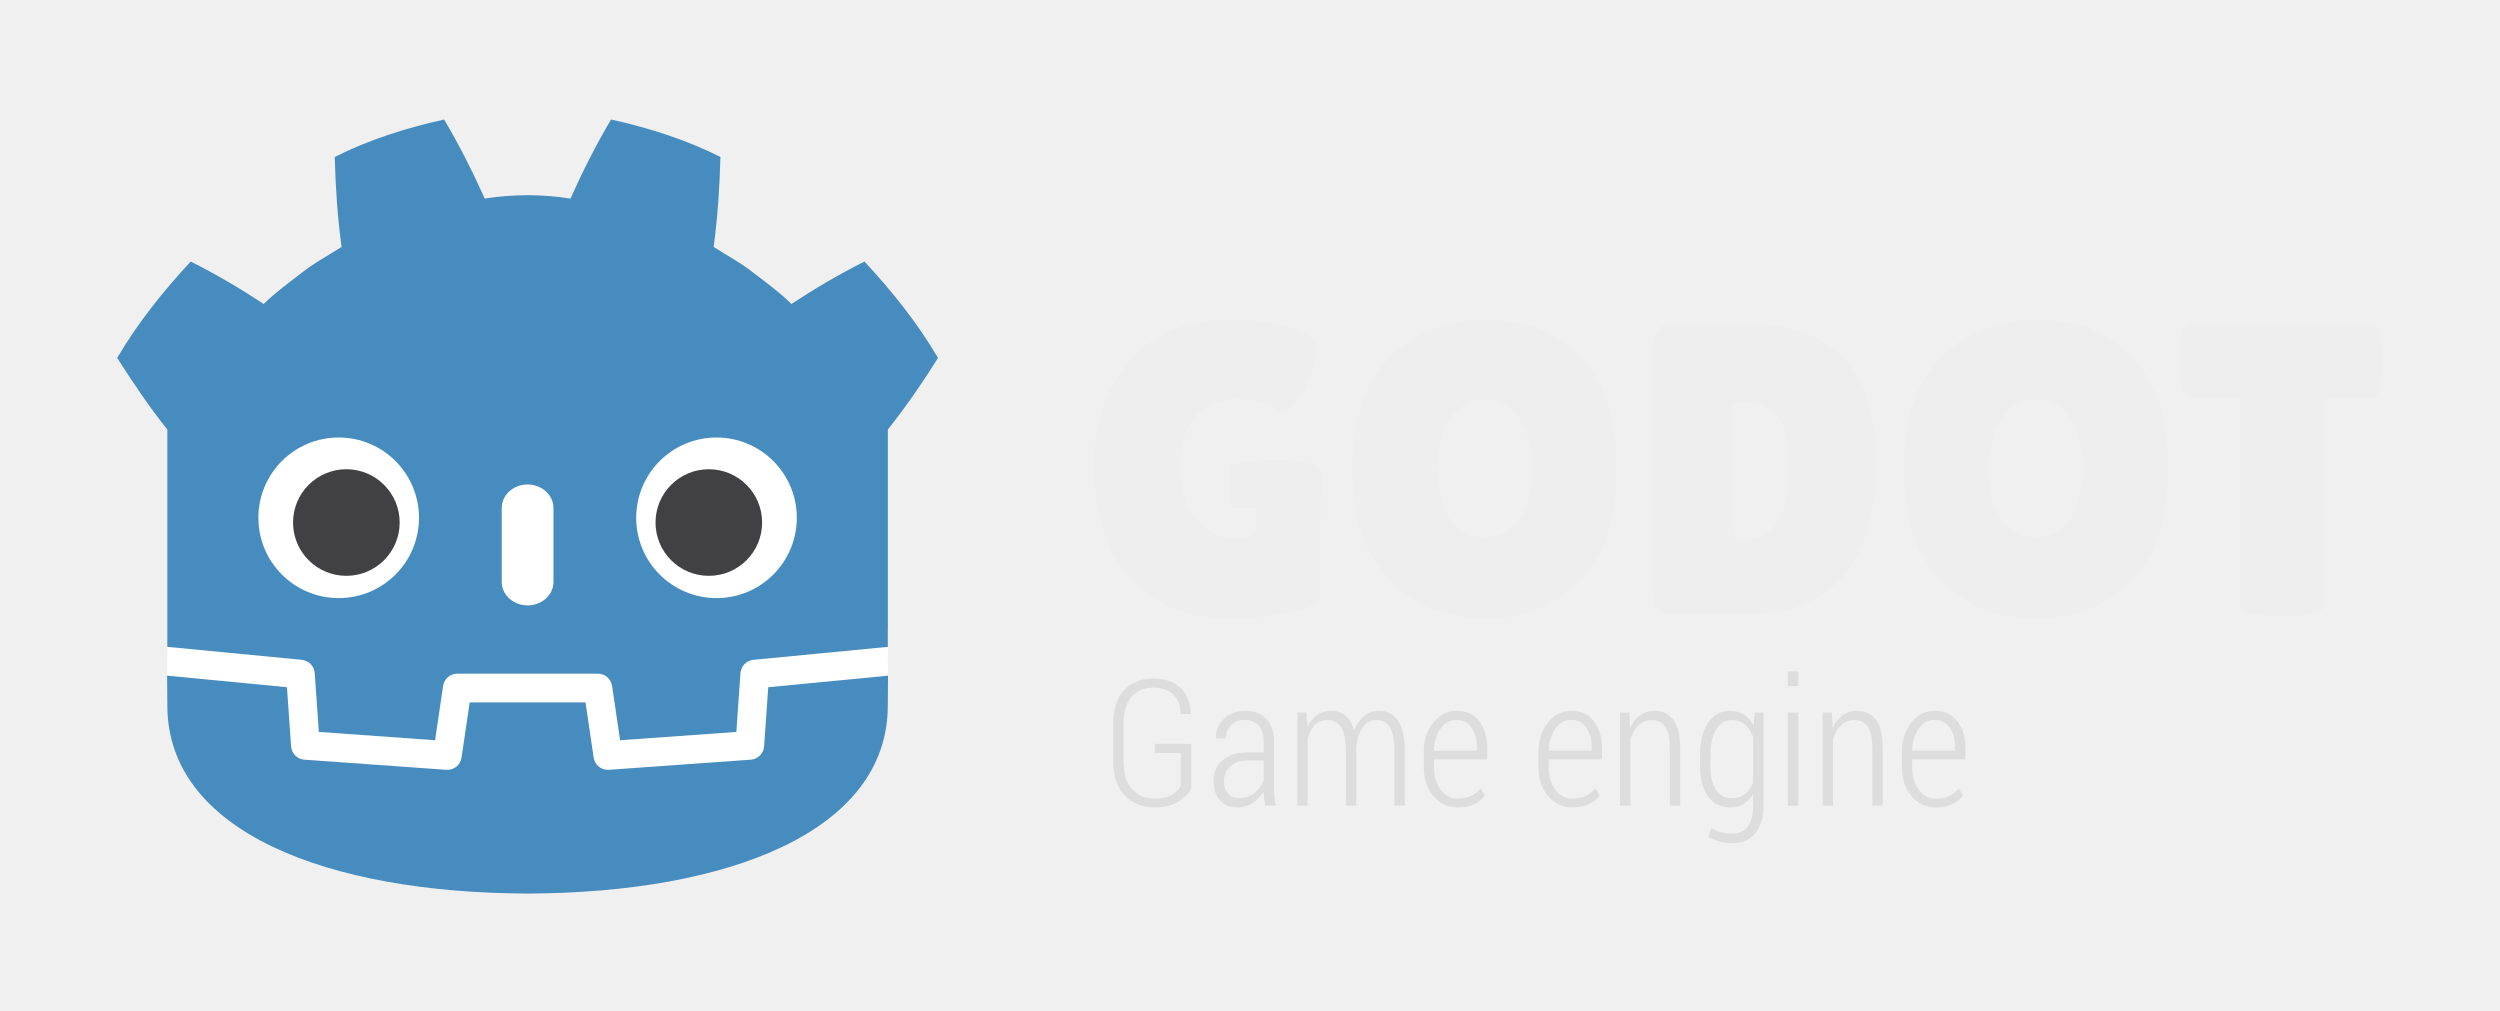
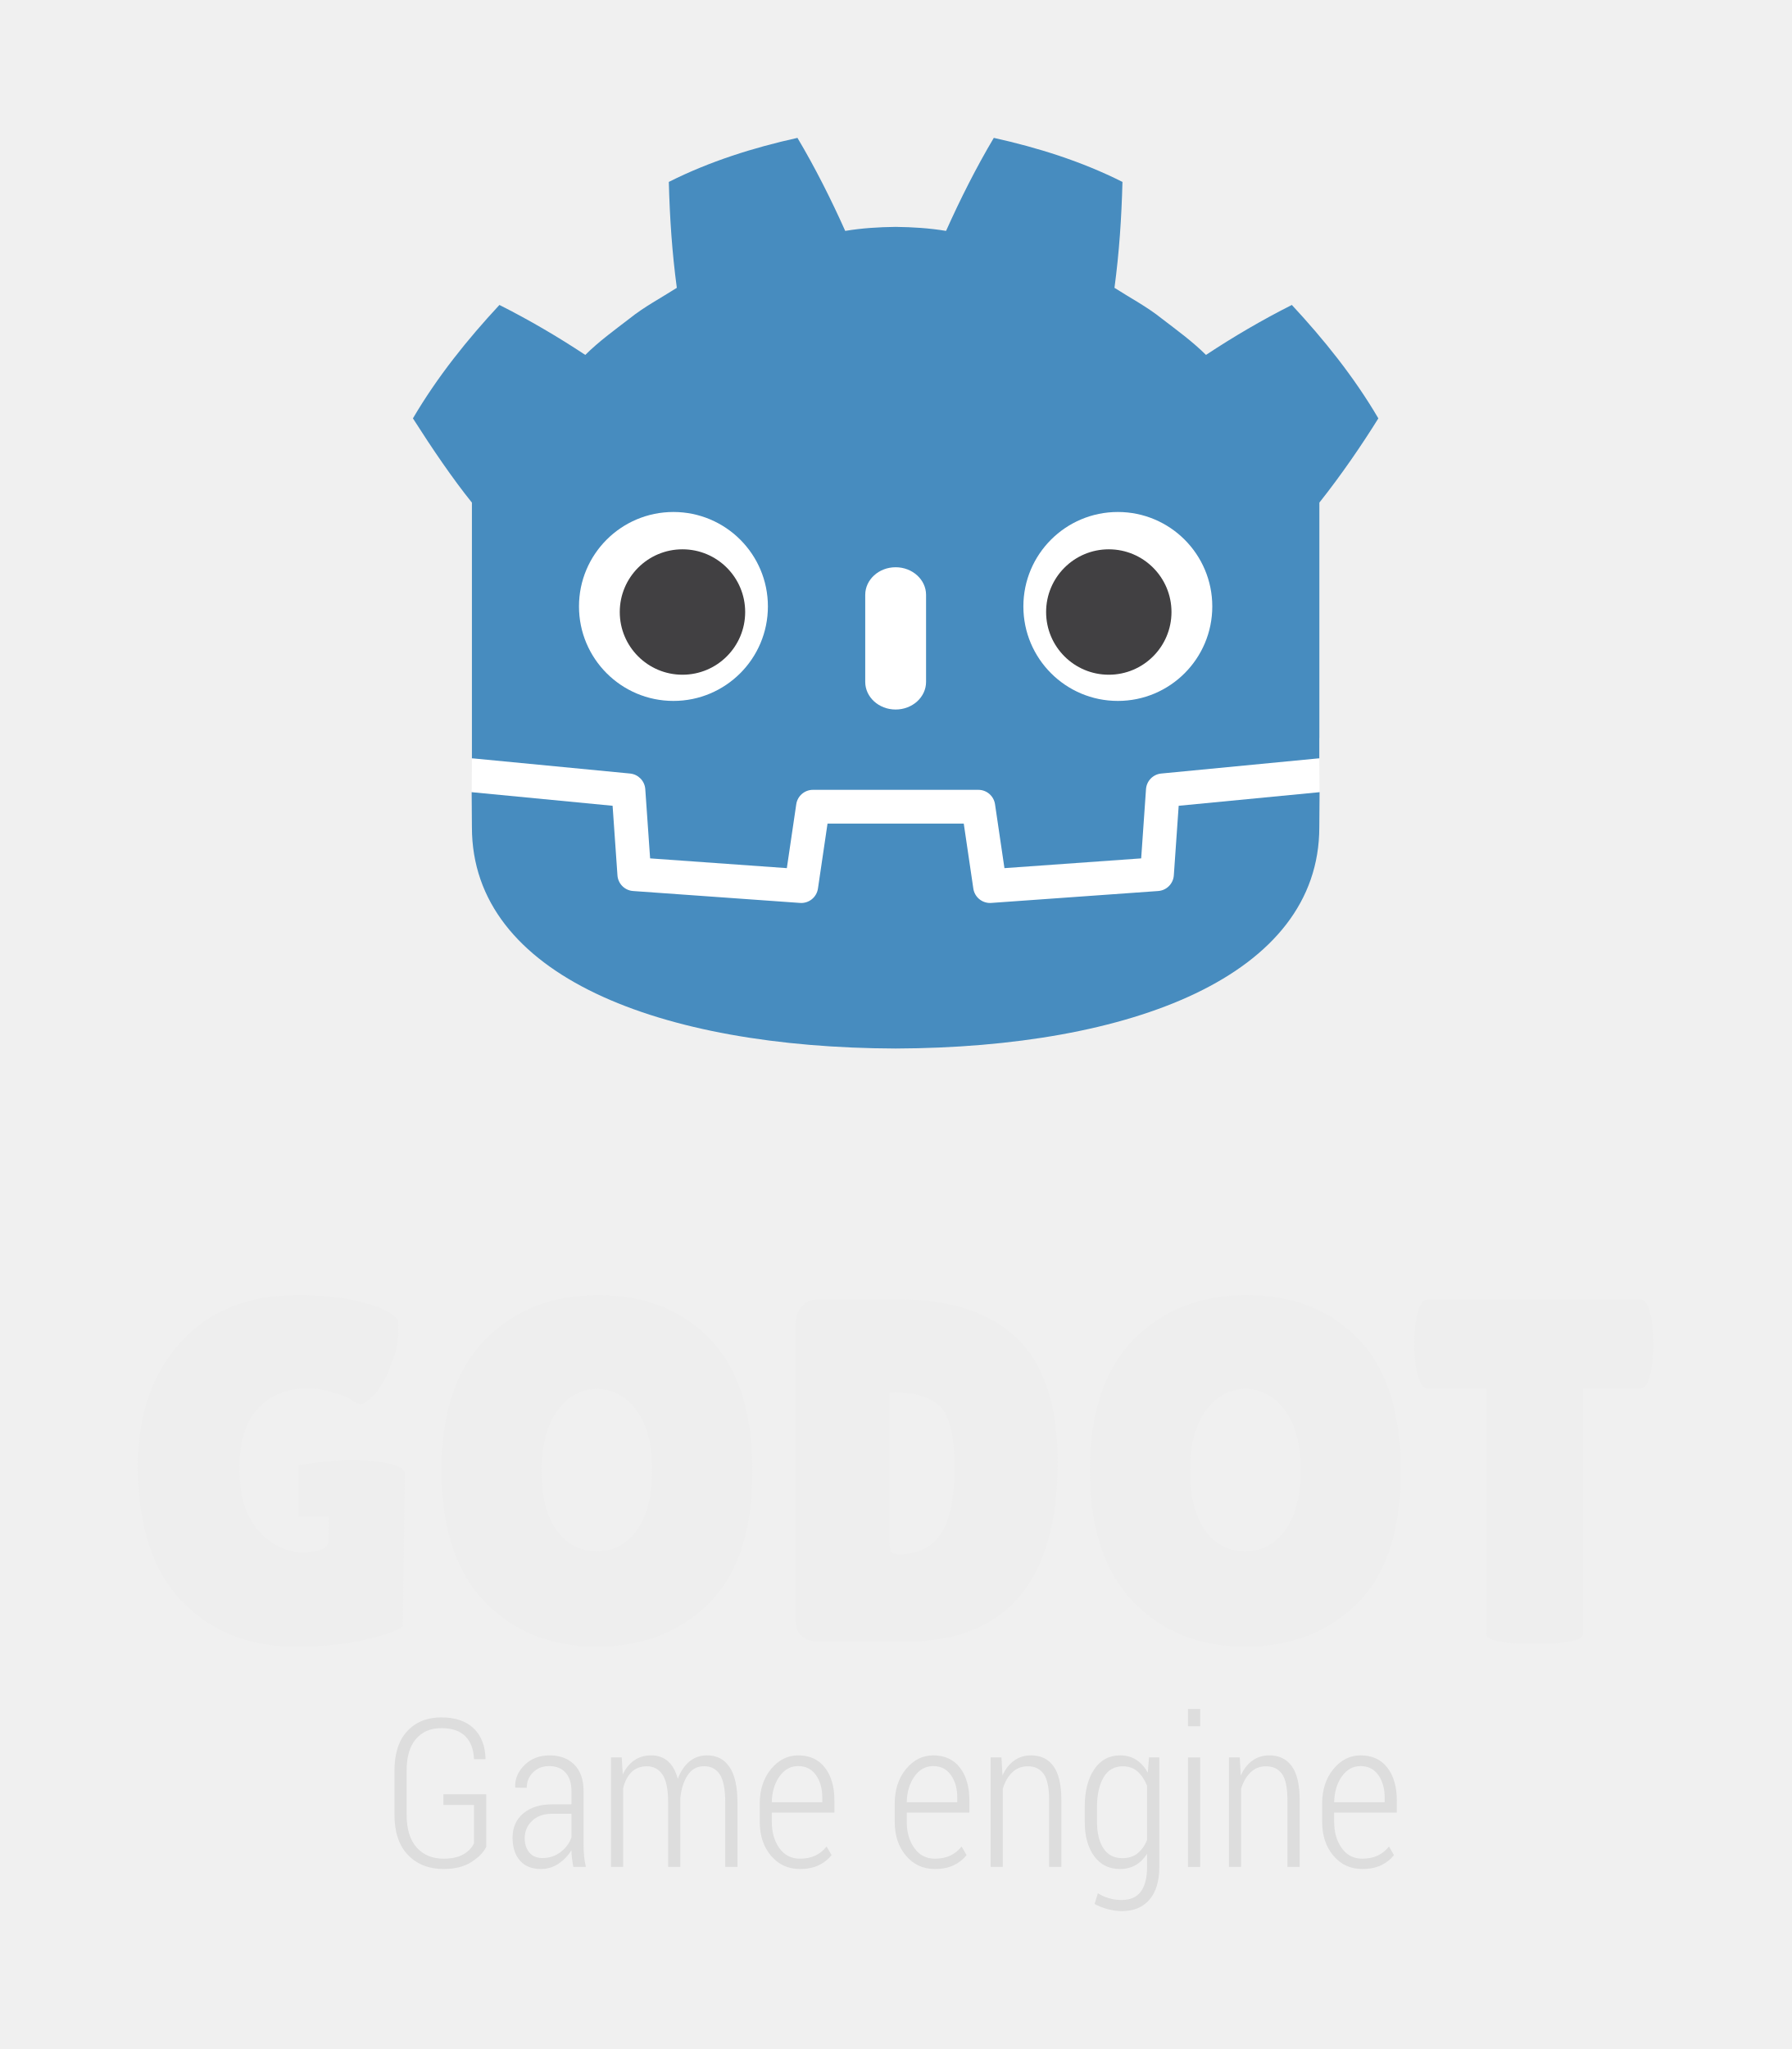
- <svg xmlns="http://www.w3.org/2000/svg" height="414" viewBox="0 0 960 388.125" width="1024">
-   <clipPath id="a">
-     <path d="m0 595.276h841.89v-595.276h-841.89z" />
-   </clipPath>
-   <g clip-path="url(#a)" transform="matrix(1.25 0 0 -1.25 -94.25 597.4987)">
-     <g fill="#eee">
-       <path d="m0 0c-3.611 0-6.636-1.659-9.09-4.967-2.441-3.311-3.668-7.958-3.668-13.938 0-5.993 1.166-10.581 3.503-13.778 2.333-3.207 5.398-4.804 9.2-4.804 3.8 0 6.887 1.617 9.258 4.862 2.371 3.233 3.559 7.861 3.559 13.886 0 6.02-1.227 10.654-3.673 13.89-2.443 3.232-5.473 4.849-9.089 4.849m-.055-59.493c-10.573 0-19.195 3.46-25.859 10.379-6.655 6.925-9.984 17.03-9.984 30.314 0 13.292 3.367 23.356 10.101 30.209 6.736 6.844 15.431 10.269 26.082 10.269 10.649 0 19.251-3.363 25.794-10.109 6.555-6.733 9.827-16.94 9.827-30.591 0-13.661-3.348-23.822-10.05-30.49-6.702-6.654-15.333-9.981-25.911-9.981" transform="matrix(1.131053 0 0 1.131053 531.4495 355.3157)" />
-       <path d="m0 0v-33.768c0-1.577.116-2.571.342-2.988.224-.415.903-.623 2.029-.623 4.144 0 7.283 1.548 9.429 4.634 2.151 3.083 3.215 8.216 3.215 15.405 0 7.192-1.113 11.878-3.325 14.055-2.223 2.183-5.744 3.285-10.561 3.285zm-21.675-52.392v67.735c0 1.883.468 3.369 1.413 4.471.939 1.085 2.161 1.636 3.671 1.636h18.854c11.965 0 21.053-3.018 27.257-9.04 6.215-6.02 9.322-15.499 9.322-28.447 0-27.7-11.821-41.547-35.456-41.547h-19.302c-3.836 0-5.759 1.727-5.759 5.192" transform="matrix(1.131053 0 0 1.131053 607.8515 354.431)" />
-       <path d="m0 0c-3.612 0-6.645-1.659-9.095-4.967-2.44-3.311-3.662-7.958-3.662-13.938 0-5.993 1.169-10.581 3.499-13.778 2.33-3.207 5.398-4.804 9.2-4.804 3.801 0 6.89 1.617 9.258 4.862 2.372 3.233 3.56 7.861 3.56 13.886 0 6.02-1.225 10.654-3.671 13.89-2.447 3.232-5.473 4.849-9.089 4.849m-.058-59.493c-10.577 0-19.193 3.46-25.851 10.379-6.663 6.925-9.993 17.03-9.993 30.314 0 13.292 3.367 23.356 10.1 30.209 6.741 6.844 15.431 10.269 26.086 10.269 10.651 0 19.246-3.363 25.797-10.109 6.55-6.733 9.822-16.94 9.822-30.591 0-13.661-3.349-23.822-10.05-30.49-6.699-6.654-15.338-9.981-25.911-9.981" transform="matrix(1.131053 0 0 1.131053 700.8107 355.3157)" />
-       <path d="m0 0c0-1.496-3.721-2.255-11.176-2.255-7.448 0-11.18.759-11.18 2.255v56.681h-13.545c-1.281 0-2.185 1.727-2.71 5.198-.226 1.652-.334 3.343-.334 5.077 0 1.724.108 3.422.334 5.077.525 3.462 1.429 5.202 2.71 5.202h49.112c1.279 0 2.179-1.74 2.712-5.202.221-1.655.335-3.353.335-5.077 0-1.734-.114-3.425-.335-5.077-.533-3.471-1.433-5.198-2.712-5.198h-13.211z" transform="matrix(1.131053 0 0 1.131053 789.0113 291.3351)" />
-       <path d="m0 0c-6.078.094-13.034-1.173-13.034-1.173v-11.863h6.995l-.078-5.288c0-1.959-1.942-2.943-5.815-2.943-3.878 0-7.303 1.642-10.274 4.917-2.978 3.279-4.459 8.072-4.459 14.388 0 6.329 1.447 10.995 4.345 14.006 2.892 3.008 6.683 4.517 11.346 4.517 1.959 0 3.987-.316 6.096-.961 2.11-.639 3.519-1.238 4.238-1.799.713-.577 1.391-.85 2.032-.85.638 0 1.671.746 3.1 2.255 1.431 1.505 2.713 3.786 3.844 6.827 1.126 3.057 1.69 5.4 1.69 7.062 0 1.649-.036 2.786-.109 3.386-1.581 1.73-4.499 3.102-8.755 4.122-4.248 1.017-9.011 1.522-14.28 1.522-11.594 0-20.66-3.65-27.207-10.95-6.552-7.303-9.822-16.783-9.822-28.452 0-13.701 3.347-24.087 10.041-31.162 6.706-7.074 15.51-10.607 26.425-10.607 5.87 0 11.08.505 15.632 1.522 4.557 1.013 7.586 2.053 9.093 3.105l.452 35.33c0 2.053-5.418 2.985-11.496 3.089" transform="matrix(1.131053 0 0 1.131053 468.2655 336.7128)" />
-     </g>
-     <g fill="#ddd">
-       <path d="m0 0c-.624-1.28-1.771-2.454-3.449-3.516-1.676-1.069-3.805-1.6-6.391-1.6-3.412 0-6.156 1.075-8.24 3.249-2.076 2.157-3.116 5.266-3.116 9.323v10.116c0 3.969.98 7.013 2.946 9.138 1.962 2.108 4.59 3.177 7.872 3.177 3.208 0 5.695-.844 7.455-2.513 1.755-1.675 2.677-4.015 2.757-7.003l-.044-.133h-2.619c-.094 2.29-.759 4.057-2.01 5.305-1.244 1.238-3.095 1.864-5.539 1.864-2.473 0-4.432-.837-5.866-2.516-1.43-1.675-2.143-4.103-2.143-7.293v-10.174c0-3.308.771-5.83 2.311-7.567 1.54-1.724 3.616-2.588 6.236-2.588 1.913 0 3.451.339 4.602 1.033 1.155.684 1.956 1.519 2.409 2.51v8.861h-7.06v2.463h9.889z" transform="matrix(1.131053 0 0 1.131053 441.3472 235.7512)" />
-       <path d="m0 0c1.553 0 2.936.44 4.144 1.336 1.21.9 2.058 2.037 2.561 3.422v5.468h-4.492c-1.91 0-3.44-.541-4.585-1.623-1.148-1.075-1.716-2.418-1.716-4.015 0-1.349.355-2.457 1.074-3.311.718-.857 1.722-1.277 3.014-1.277m7.124-2.04c-.14.876-.249 1.587-.318 2.144-.067.567-.101 1.131-.101 1.704-.767-1.254-1.757-2.294-2.98-3.109-1.221-.821-2.579-1.228-4.075-1.228-2.092 0-3.701.648-4.84 1.946-1.132 1.303-1.704 3.059-1.704 5.276 0 2.343.823 4.223 2.473 5.618 1.649 1.395 3.89 2.092 6.709 2.092h4.417v3.106c0 1.786-.456 3.193-1.351 4.21-.914 1.004-2.17 1.512-3.791 1.512-1.508 0-2.752-.479-3.728-1.45-.973-.965-1.456-2.144-1.456-3.549l-2.623.023-.046.137c-.074 1.906.647 3.591 2.168 5.084 1.515 1.489 3.459 2.229 5.825 2.229 2.338 0 4.22-.711 5.657-2.128 1.429-1.431 2.146-3.471 2.146-6.124v-12.396c0-.903.042-1.78.121-2.617.081-.848.212-1.665.417-2.48z" transform="matrix(1.131053 0 0 1.131053 456.0153 232.825)" />
-       <path d="m0 0 .24-3.923c.664 1.404 1.554 2.486 2.657 3.255 1.107.759 2.41 1.138 3.906 1.138 1.527 0 2.814-.444 3.852-1.343 1.039-.896 1.805-2.252 2.292-4.074.623 1.682 1.505 3.011 2.65 3.973 1.145.964 2.534 1.444 4.143 1.444 2.217 0 3.937-.897 5.156-2.692 1.224-1.799 1.834-4.559 1.834-8.288v-14.765h-2.823v14.814c0 3.1-.429 5.283-1.263 6.538-.839 1.257-2.042 1.89-3.598 1.89-1.637 0-2.915-.691-3.834-2.096-.914-1.405-1.478-3.161-1.683-5.282v-.655-15.209h-2.809v14.798c0 3.027-.424 5.194-1.292 6.488-.864 1.294-2.066 1.936-3.609 1.936-1.475 0-2.668-.45-3.562-1.342-.9-.897-1.54-2.125-1.928-3.683v-18.197h-2.806v25.275z" transform="matrix(1.131053 0 0 1.131053 476.7303 259.1052)" />
-       <path d="m0 0c-1.758 0-3.202-.802-4.334-2.402-1.133-1.606-1.718-3.585-1.765-5.944h11.66v1.082c0 2.086-.489 3.823-1.469 5.201-.986 1.379-2.347 2.063-4.092 2.063m.397-23.76c-2.725 0-4.954 1.026-6.685 3.073-1.726 2.043-2.591 4.657-2.591 7.841v4.197c0 3.19.867 5.85 2.602 7.965 1.739 2.105 3.828 3.158 6.277 3.158 2.648 0 4.699-.939 6.164-2.823 1.468-1.887 2.201-4.422 2.201-7.603v-2.773h-14.464v-2.102c0-2.447.586-4.484 1.752-6.11 1.168-1.63 2.755-2.438 4.744-2.438 1.382 0 2.585.244 3.588.724 1.003.491 1.863 1.179 2.578 2.082l1.149-1.988c-.763-.968-1.752-1.75-2.959-2.33-1.204-.577-2.659-.873-4.356-.873" transform="matrix(1.131053 0 0 1.131053 522.8228 256.8387)" />
-       <path d="m0 0c-1.763 0-3.21-.802-4.341-2.402-1.126-1.606-1.712-3.585-1.763-5.944h11.663v1.082c0 2.086-.488 3.823-1.474 5.201-.981 1.379-2.341 2.063-4.085 2.063m.394-23.76c-2.726 0-4.951 1.026-6.679 3.073-1.733 2.043-2.6 4.657-2.6 7.841v4.197c0 3.19.871 5.85 2.602 7.965 1.744 2.105 3.834 3.158 6.283 3.158 2.643 0 4.703-.939 6.164-2.823 1.463-1.887 2.197-4.422 2.197-7.603v-2.773h-14.465v-2.102c0-2.447.587-4.484 1.76-6.11 1.162-1.63 2.742-2.438 4.738-2.438 1.387 0 2.585.244 3.585.724 1.007.491 1.866 1.179 2.589 2.082l1.141-1.988c-.764-.968-1.75-1.75-2.959-2.33-1.204-.577-2.658-.873-4.356-.873" transform="matrix(1.131053 0 0 1.131053 558.0805 256.8387)" />
-       <path d="m0 0 .23-4.178c.674 1.483 1.564 2.634 2.682 3.435 1.108.805 2.413 1.213 3.914 1.213 2.258 0 3.988-.835 5.189-2.513 1.214-1.675 1.815-4.279 1.815-7.812v-15.42h-2.825v15.394c0 2.888-.423 4.905-1.264 6.075-.836 1.17-2.065 1.753-3.665 1.753-1.435 0-2.638-.466-3.603-1.414-.969-.939-1.691-2.19-2.172-3.767v-18.041h-2.805v25.275z" transform="matrix(1.131053 0 0 1.131053 575.9168 259.1052)" />
-       <path d="m0 0c0-2.565.486-4.605 1.472-6.123.974-1.532 2.457-2.288 4.436-2.288 1.356 0 2.498.361 3.435 1.101.934.74 1.672 1.77 2.218 3.077v12.52c-.525 1.346-1.246 2.434-2.157 3.272-.91.824-2.062 1.238-3.448 1.238-1.975 0-3.468-.86-4.46-2.587-.999-1.73-1.496-3.986-1.496-6.756zm-2.833 3.454c0 3.582.723 6.459 2.177 8.627 1.442 2.157 3.448 3.239 6.004 3.239 1.419 0 2.664-.346 3.728-1.04 1.066-.681 1.947-1.678 2.654-2.946l.274 3.516h2.381v-25.298c0-3.239-.751-5.749-2.26-7.525-1.511-1.769-3.657-2.665-6.428-2.665-.996 0-2.067.156-3.212.459-1.147.303-2.162.701-3.052 1.2l.776 2.463c.759-.492 1.608-.873 2.548-1.141.932-.277 1.895-.41 2.894-.41 2.009 0 3.498.645 4.46 1.932.966 1.304 1.45 3.19 1.45 5.687v3.057c-.717-1.138-1.597-2.011-2.64-2.614-1.039-.606-2.253-.909-3.622-.909-2.539 0-4.53.994-5.968 2.982-1.441 1.984-2.164 4.631-2.164 7.932z" transform="matrix(1.131053 0 0 1.131053 600.8685 242.3088)" />
-       <path d="m627.823 230.518h-3.201v28.587h3.201zm0 36.726h-3.201v4.504h3.201z" />
-       <path d="m0 0 .23-4.178c.676 1.483 1.562 2.634 2.678 3.435 1.115.805 2.422 1.213 3.916 1.213 2.258 0 3.995-.835 5.199-2.513 1.211-1.675 1.807-4.279 1.807-7.812v-15.42h-2.825v15.394c0 2.888-.422 4.905-1.261 6.075-.843 1.17-2.063 1.753-3.668 1.753-1.434 0-2.635-.466-3.599-1.414-.967-.939-1.692-2.19-2.171-3.767v-18.041h-2.809v25.275z" transform="matrix(1.131053 0 0 1.131053 638.1538 259.1052)" />
-       <path d="m0 0c-1.763 0-3.208-.802-4.334-2.402-1.129-1.606-1.718-3.585-1.768-5.944h11.662v1.082c0 2.086-.486 3.823-1.47 5.201-.981 1.379-2.343 2.063-4.09 2.063m.401-23.76c-2.733 0-4.958 1.026-6.681 3.073-1.73 2.043-2.595 4.657-2.595 7.841v4.197c0 3.19.865 5.85 2.6 7.965 1.739 2.105 3.831 3.158 6.275 3.158 2.646 0 4.706-.939 6.172-2.823 1.462-1.887 2.195-4.422 2.195-7.603v-2.773h-14.469v-2.102c0-2.447.59-4.484 1.757-6.11 1.166-1.63 2.748-2.438 4.746-2.438 1.382 0 2.579.244 3.578.724 1.012.491 1.869 1.179 2.591 2.082l1.147-1.988c-.769-.968-1.755-1.75-2.962-2.33-1.203-.577-2.658-.873-4.354-.873" transform="matrix(1.131053 0 0 1.131053 669.7088 256.8387)" />
-     </g>
-     <path d="m0 0s-.325 1.994-.515 1.976l-36.182-3.491c-2.879-.278-5.115-2.574-5.317-5.459l-.994-14.247-27.992-1.997-1.904 12.912c-.424 2.872-2.932 5.037-5.835 5.037h-38.188c-2.902 0-5.41-2.165-5.834-5.037l-1.905-12.912-27.992 1.997-.994 14.247c-.202 2.886-2.438 5.182-5.317 5.46l-36.2 3.49c-.187.018-.324-1.978-.511-1.978l-.049-7.83 30.658-4.944 1.004-14.374c.203-2.91 2.551-5.263 5.463-5.472l38.551-2.75c.146-.01.29-.016.434-.016 2.897 0 5.401 2.166 5.825 5.038l1.959 13.286h28.005l1.959-13.286c.423-2.871 2.93-5.037 5.831-5.037.142 0 .284.005.423.015l38.556 2.75c2.911.209 5.26 2.562 5.463 5.472l1.003 14.374 30.645 4.966z" fill="#fff" transform="matrix(1.131053 0 0 1.131053 348.1311 279.2668)" />
-     <path d="m0 0v-47.514-6.035-5.492c.108-.001.216-.005.323-.015l36.196-3.49c1.896-.183 3.382-1.709 3.514-3.609l1.116-15.978 31.574-2.253 2.175 14.747c.282 1.912 1.922 3.329 3.856 3.329h38.188c1.933 0 3.573-1.417 3.855-3.329l2.175-14.747 31.575 2.253 1.115 15.978c.133 1.9 1.618 3.425 3.514 3.609l36.182 3.49c.107.01.214.014.322.015v4.711l.015.005v54.325c5.097 6.416 9.923 13.494 13.621 19.449-5.651 9.62-12.575 18.217-19.976 26.182-6.864-3.455-13.531-7.369-19.828-11.534-3.151 3.132-6.7 5.694-10.186 8.372-3.425 2.751-7.285 4.768-10.946 7.118 1.09 8.117 1.629 16.108 1.846 24.448-9.446 4.754-19.519 7.906-29.708 10.17-4.068-6.837-7.788-14.241-11.028-21.479-3.842.642-7.702.88-11.567.926v.006c-.027 0-.052-.006-.075-.006-.024 0-.049.006-.073.006v-.006c-3.872-.046-7.729-.284-11.572-.926-3.238 7.238-6.956 14.642-11.03 21.479-10.184-2.264-20.258-5.416-29.703-10.17.216-8.34.755-16.331 1.848-24.448-3.668-2.35-7.523-4.367-10.949-7.118-3.481-2.678-7.036-5.24-10.188-8.372-6.297 4.165-12.962 8.079-19.828 11.534-7.401-7.965-14.321-16.562-19.974-26.182 4.443-6.974 9.208-13.983 13.621-19.449z" fill="#478cbf" transform="matrix(1.131053 0 0 1.131053 126.8061 346.0453)" />
-     <path d="m0 0-1.121-16.063c-.135-1.936-1.675-3.477-3.611-3.616l-38.555-2.751c-.094-.007-.188-.01-.281-.01-1.916 0-3.569 1.406-3.852 3.33l-2.211 14.994h-31.459l-2.211-14.994c-.297-2.018-2.101-3.469-4.133-3.32l-38.555 2.751c-1.936.139-3.476 1.68-3.611 3.616l-1.121 16.063-32.547 3.138c.015-3.498.06-7.33.06-8.093 0-34.374 43.605-50.896 97.781-51.086h.066.067c54.176.19 97.766 16.712 97.766 51.086 0 .777.047 4.593.063 8.093z" fill="#478cbf" transform="matrix(1.131053 0 0 1.131053 311.4033 266.8844)" />
-     <path d="m0 0c0-12.052-9.765-21.815-21.813-21.815-12.042 0-21.81 9.763-21.81 21.815 0 12.044 9.768 21.802 21.81 21.802 12.048 0 21.813-9.758 21.813-21.802" fill="#fff" transform="matrix(1.131053 0 0 1.131053 204.1139 318.9377)" />
-     <path d="m0 0c0-7.994-6.479-14.473-14.479-14.473-7.996 0-14.479 6.479-14.479 14.473s6.483 14.479 14.479 14.479c8 0 14.479-6.485 14.479-14.479" fill="#414042" transform="matrix(1.131053 0 0 1.131053 198.1775 317.4744)" />
-     <path d="m0 0c-3.878 0-7.021 2.858-7.021 6.381v20.081c0 3.52 3.143 6.381 7.021 6.381s7.028-2.861 7.028-6.381v-20.081c0-3.523-3.15-6.381-7.028-6.381" fill="#fff" transform="matrix(1.131053 0 0 1.131053 237.475 292.0191)" />
-     <path d="m0 0c0-12.052 9.765-21.815 21.815-21.815 12.041 0 21.808 9.763 21.808 21.815 0 12.044-9.767 21.802-21.808 21.802-12.05 0-21.815-9.758-21.815-21.802" fill="#fff" transform="matrix(1.131053 0 0 1.131053 270.8402 318.9377)" />
-     <path d="m0 0c0-7.994 6.477-14.473 14.471-14.473 8.002 0 14.479 6.479 14.479 14.473s-6.477 14.479-14.479 14.479c-7.994 0-14.471-6.485-14.471-14.479" fill="#414042" transform="matrix(1.131053 0 0 1.131053 276.7781 317.4744)" />
+ <svg xmlns="http://www.w3.org/2000/svg" height="713.371" viewBox="0 0 584.817 668.785" width="623.805">
+   <g fill="#eee" transform="matrix(1.25 0 0 -1.25 -469.4332 897.4928)">
+     <path d="m0 0c-3.611 0-6.636-1.659-9.09-4.967-2.441-3.311-3.668-7.958-3.668-13.938 0-5.993 1.166-10.581 3.503-13.778 2.333-3.207 5.398-4.804 9.2-4.804 3.8 0 6.887 1.617 9.258 4.862 2.371 3.233 3.559 7.861 3.559 13.886 0 6.02-1.227 10.654-3.673 13.89-2.443 3.232-5.473 4.849-9.089 4.849m-.055-59.493c-10.573 0-19.195 3.46-25.859 10.379-6.655 6.925-9.984 17.03-9.984 30.314 0 13.292 3.367 23.356 10.101 30.209 6.736 6.844 15.431 10.269 26.082 10.269 10.649 0 19.251-3.363 25.794-10.109 6.555-6.733 9.827-16.94 9.827-30.591 0-13.661-3.348-23.822-10.05-30.49-6.702-6.654-15.333-9.981-25.911-9.981" transform="matrix(1.131053 0 0 1.131053 531.4495 355.3157)" />
+     <path d="m0 0v-33.768c0-1.577.116-2.571.342-2.988.224-.415.903-.623 2.029-.623 4.144 0 7.283 1.548 9.429 4.634 2.151 3.083 3.215 8.216 3.215 15.405 0 7.192-1.113 11.878-3.325 14.055-2.223 2.183-5.744 3.285-10.561 3.285zm-21.675-52.392v67.735c0 1.883.468 3.369 1.413 4.471.939 1.085 2.161 1.636 3.671 1.636h18.854c11.965 0 21.053-3.018 27.257-9.04 6.215-6.02 9.322-15.499 9.322-28.447 0-27.7-11.821-41.547-35.456-41.547h-19.302c-3.836 0-5.759 1.727-5.759 5.192" transform="matrix(1.131053 0 0 1.131053 607.8515 354.431)" />
+     <path d="m0 0c-3.612 0-6.645-1.659-9.095-4.967-2.44-3.311-3.662-7.958-3.662-13.938 0-5.993 1.169-10.581 3.499-13.778 2.33-3.207 5.398-4.804 9.2-4.804 3.801 0 6.89 1.617 9.258 4.862 2.372 3.233 3.56 7.861 3.56 13.886 0 6.02-1.225 10.654-3.671 13.89-2.447 3.232-5.473 4.849-9.089 4.849m-.058-59.493c-10.577 0-19.193 3.46-25.851 10.379-6.663 6.925-9.993 17.03-9.993 30.314 0 13.292 3.367 23.356 10.1 30.209 6.741 6.844 15.431 10.269 26.086 10.269 10.651 0 19.246-3.363 25.797-10.109 6.55-6.733 9.822-16.94 9.822-30.591 0-13.661-3.349-23.822-10.05-30.49-6.699-6.654-15.338-9.981-25.911-9.981" transform="matrix(1.131053 0 0 1.131053 700.8107 355.3157)" />
+     <path d="m0 0c0-1.496-3.721-2.255-11.176-2.255-7.448 0-11.18.759-11.18 2.255v56.681h-13.545c-1.281 0-2.185 1.727-2.71 5.198-.226 1.652-.334 3.343-.334 5.077 0 1.724.108 3.422.334 5.077.525 3.462 1.429 5.202 2.71 5.202h49.112c1.279 0 2.179-1.74 2.712-5.202.221-1.655.335-3.353.335-5.077 0-1.734-.114-3.425-.335-5.077-.533-3.471-1.433-5.198-2.712-5.198h-13.211z" transform="matrix(1.131053 0 0 1.131053 789.0113 291.3351)" />
+     <path d="m0 0c-6.078.094-13.034-1.173-13.034-1.173v-11.863h6.995l-.078-5.288c0-1.959-1.942-2.943-5.815-2.943-3.878 0-7.303 1.642-10.274 4.917-2.978 3.279-4.459 8.072-4.459 14.388 0 6.329 1.447 10.995 4.345 14.006 2.892 3.008 6.683 4.517 11.346 4.517 1.959 0 3.987-.316 6.096-.961 2.11-.639 3.519-1.238 4.238-1.799.713-.577 1.391-.85 2.032-.85.638 0 1.671.746 3.1 2.255 1.431 1.505 2.713 3.786 3.844 6.827 1.126 3.057 1.69 5.4 1.69 7.062 0 1.649-.036 2.786-.109 3.386-1.581 1.73-4.499 3.102-8.755 4.122-4.248 1.017-9.011 1.522-14.28 1.522-11.594 0-20.66-3.65-27.207-10.95-6.552-7.303-9.822-16.783-9.822-28.452 0-13.701 3.347-24.087 10.041-31.162 6.706-7.074 15.51-10.607 26.425-10.607 5.87 0 11.08.505 15.632 1.522 4.557 1.013 7.586 2.053 9.093 3.105l.452 35.33c0 2.053-5.418 2.985-11.496 3.089" transform="matrix(1.131053 0 0 1.131053 468.2655 336.7128)" />
+   </g>
+   <g fill="#ddd" transform="matrix(1.25 0 0 -1.25 -392.9327 897.4928)">
+     <path d="m0 0c-.624-1.28-1.771-2.454-3.449-3.516-1.676-1.069-3.805-1.6-6.391-1.6-3.412 0-6.156 1.075-8.24 3.249-2.076 2.157-3.116 5.266-3.116 9.323v10.116c0 3.969.98 7.013 2.946 9.138 1.962 2.108 4.59 3.177 7.872 3.177 3.208 0 5.695-.844 7.455-2.513 1.755-1.675 2.677-4.015 2.757-7.003l-.044-.133h-2.619c-.094 2.29-.759 4.057-2.01 5.305-1.244 1.238-3.095 1.864-5.539 1.864-2.473 0-4.432-.837-5.866-2.516-1.43-1.675-2.143-4.103-2.143-7.293v-10.174c0-3.308.771-5.83 2.311-7.567 1.54-1.724 3.616-2.588 6.236-2.588 1.913 0 3.451.339 4.602 1.033 1.155.684 1.956 1.519 2.409 2.51v8.861h-7.06v2.463h9.889z" transform="matrix(1.131053 0 0 1.131053 441.3472 235.7512)" />
+     <path d="m0 0c1.553 0 2.936.44 4.144 1.336 1.21.9 2.058 2.037 2.561 3.422v5.468h-4.492c-1.91 0-3.44-.541-4.585-1.623-1.148-1.075-1.716-2.418-1.716-4.015 0-1.349.355-2.457 1.074-3.311.718-.857 1.722-1.277 3.014-1.277m7.124-2.04c-.14.876-.249 1.587-.318 2.144-.067.567-.101 1.131-.101 1.704-.767-1.254-1.757-2.294-2.98-3.109-1.221-.821-2.579-1.228-4.075-1.228-2.092 0-3.701.648-4.84 1.946-1.132 1.303-1.704 3.059-1.704 5.276 0 2.343.823 4.223 2.473 5.618 1.649 1.395 3.89 2.092 6.709 2.092h4.417v3.106c0 1.786-.456 3.193-1.351 4.21-.914 1.004-2.17 1.512-3.791 1.512-1.508 0-2.752-.479-3.728-1.45-.973-.965-1.456-2.144-1.456-3.549l-2.623.023-.046.137c-.074 1.906.647 3.591 2.168 5.084 1.515 1.489 3.459 2.229 5.825 2.229 2.338 0 4.22-.711 5.657-2.128 1.429-1.431 2.146-3.471 2.146-6.124v-12.396c0-.903.042-1.78.121-2.617.081-.848.212-1.665.417-2.48z" transform="matrix(1.131053 0 0 1.131053 456.0153 232.825)" />
+     <path d="m0 0 .24-3.923c.664 1.404 1.554 2.486 2.657 3.255 1.107.759 2.41 1.138 3.906 1.138 1.527 0 2.814-.444 3.852-1.343 1.039-.896 1.805-2.252 2.292-4.074.623 1.682 1.505 3.011 2.65 3.973 1.145.964 2.534 1.444 4.143 1.444 2.217 0 3.937-.897 5.156-2.692 1.224-1.799 1.834-4.559 1.834-8.288v-14.765h-2.823v14.814c0 3.1-.429 5.283-1.263 6.538-.839 1.257-2.042 1.89-3.598 1.89-1.637 0-2.915-.691-3.834-2.096-.914-1.405-1.478-3.161-1.683-5.282v-.655-15.209h-2.809v14.798c0 3.027-.424 5.194-1.292 6.488-.864 1.294-2.066 1.936-3.609 1.936-1.475 0-2.668-.45-3.562-1.342-.9-.897-1.54-2.125-1.928-3.683v-18.197h-2.806v25.275z" transform="matrix(1.131053 0 0 1.131053 476.7303 259.1052)" />
+     <path d="m0 0c-1.758 0-3.202-.802-4.334-2.402-1.133-1.606-1.718-3.585-1.765-5.944h11.66v1.082c0 2.086-.489 3.823-1.469 5.201-.986 1.379-2.347 2.063-4.092 2.063m.397-23.76c-2.725 0-4.954 1.026-6.685 3.073-1.726 2.043-2.591 4.657-2.591 7.841v4.197c0 3.19.867 5.85 2.602 7.965 1.739 2.105 3.828 3.158 6.277 3.158 2.648 0 4.699-.939 6.164-2.823 1.468-1.887 2.201-4.422 2.201-7.603v-2.773h-14.464v-2.102c0-2.447.586-4.484 1.752-6.11 1.168-1.63 2.755-2.438 4.744-2.438 1.382 0 2.585.244 3.588.724 1.003.491 1.863 1.179 2.578 2.082l1.149-1.988c-.763-.968-1.752-1.75-2.959-2.33-1.204-.577-2.659-.873-4.356-.873" transform="matrix(1.131053 0 0 1.131053 522.8228 256.8387)" />
+     <path d="m0 0c-1.763 0-3.21-.802-4.341-2.402-1.126-1.606-1.712-3.585-1.763-5.944h11.663v1.082c0 2.086-.488 3.823-1.474 5.201-.981 1.379-2.341 2.063-4.085 2.063m.394-23.76c-2.726 0-4.951 1.026-6.679 3.073-1.733 2.043-2.6 4.657-2.6 7.841v4.197c0 3.19.871 5.85 2.602 7.965 1.744 2.105 3.834 3.158 6.283 3.158 2.643 0 4.703-.939 6.164-2.823 1.463-1.887 2.197-4.422 2.197-7.603v-2.773h-14.465v-2.102c0-2.447.587-4.484 1.76-6.11 1.162-1.63 2.742-2.438 4.738-2.438 1.387 0 2.585.244 3.585.724 1.007.491 1.866 1.179 2.589 2.082l1.141-1.988c-.764-.968-1.75-1.75-2.959-2.33-1.204-.577-2.658-.873-4.356-.873" transform="matrix(1.131053 0 0 1.131053 558.0805 256.8387)" />
+     <path d="m0 0 .23-4.178c.674 1.483 1.564 2.634 2.682 3.435 1.108.805 2.413 1.213 3.914 1.213 2.258 0 3.988-.835 5.189-2.513 1.214-1.675 1.815-4.279 1.815-7.812v-15.42h-2.825v15.394c0 2.888-.423 4.905-1.264 6.075-.836 1.17-2.065 1.753-3.665 1.753-1.435 0-2.638-.466-3.603-1.414-.969-.939-1.691-2.19-2.172-3.767v-18.041h-2.805v25.275z" transform="matrix(1.131053 0 0 1.131053 575.9168 259.1052)" />
+     <path d="m0 0c0-2.565.486-4.605 1.472-6.123.974-1.532 2.457-2.288 4.436-2.288 1.356 0 2.498.361 3.435 1.101.934.74 1.672 1.77 2.218 3.077v12.52c-.525 1.346-1.246 2.434-2.157 3.272-.91.824-2.062 1.238-3.448 1.238-1.975 0-3.468-.86-4.46-2.587-.999-1.73-1.496-3.986-1.496-6.756zm-2.833 3.454c0 3.582.723 6.459 2.177 8.627 1.442 2.157 3.448 3.239 6.004 3.239 1.419 0 2.664-.346 3.728-1.04 1.066-.681 1.947-1.678 2.654-2.946l.274 3.516h2.381v-25.298c0-3.239-.751-5.749-2.26-7.525-1.511-1.769-3.657-2.665-6.428-2.665-.996 0-2.067.156-3.212.459-1.147.303-2.162.701-3.052 1.2l.776 2.463c.759-.492 1.608-.873 2.548-1.141.932-.277 1.895-.41 2.894-.41 2.009 0 3.498.645 4.46 1.932.966 1.304 1.45 3.19 1.45 5.687v3.057c-.717-1.138-1.597-2.011-2.64-2.614-1.039-.606-2.253-.909-3.622-.909-2.539 0-4.53.994-5.968 2.982-1.441 1.984-2.164 4.631-2.164 7.932z" transform="matrix(1.131053 0 0 1.131053 600.8685 242.3088)" />
+     <path d="m627.823 230.518h-3.201v28.587h3.201zm0 36.726h-3.201v4.504h3.201z" />
+     <path d="m0 0 .23-4.178c.676 1.483 1.562 2.634 2.678 3.435 1.115.805 2.422 1.213 3.916 1.213 2.258 0 3.995-.835 5.199-2.513 1.211-1.675 1.807-4.279 1.807-7.812v-15.42h-2.825v15.394c0 2.888-.422 4.905-1.261 6.075-.843 1.17-2.063 1.753-3.668 1.753-1.434 0-2.635-.466-3.599-1.414-.967-.939-1.692-2.19-2.171-3.767v-18.041h-2.809v25.275z" transform="matrix(1.131053 0 0 1.131053 638.1538 259.1052)" />
+     <path d="m0 0c-1.763 0-3.208-.802-4.334-2.402-1.129-1.606-1.718-3.585-1.768-5.944h11.662v1.082c0 2.086-.486 3.823-1.47 5.201-.981 1.379-2.343 2.063-4.09 2.063m.401-23.76c-2.733 0-4.958 1.026-6.681 3.073-1.73 2.043-2.595 4.657-2.595 7.841v4.197c0 3.19.865 5.85 2.6 7.965 1.739 2.105 3.831 3.158 6.275 3.158 2.646 0 4.706-.939 6.172-2.823 1.462-1.887 2.195-4.422 2.195-7.603v-2.773h-14.469v-2.102c0-2.447.59-4.484 1.757-6.11 1.166-1.63 2.748-2.438 4.746-2.438 1.382 0 2.579.244 3.578.724 1.012.491 1.869 1.179 2.591 2.082l1.147-1.988c-.769-.968-1.755-1.75-2.962-2.33-1.203-.577-2.658-.873-4.354-.873" transform="matrix(1.131053 0 0 1.131053 669.7088 256.8387)" />
+   </g>
+   <g stroke-width="1.414" transform="translate(89.81235 -.891698)">
+     <path d="m340.914 248.415s-.459-2.819-.728-2.794l-51.155 4.936c-4.07.393-7.232 3.639-7.517 7.718l-1.405 20.143-39.576 2.823-2.692-18.255c-.599-4.06-4.145-7.121-8.25-7.121h-53.991c-4.103 0-7.649 3.061-8.248 7.121l-2.693 18.255-39.576-2.823-1.405-20.143c-.286-4.08-3.447-7.326-7.517-7.719l-51.18-4.934c-.264-.025-.458 2.797-.722 2.797l-.069 11.07 43.345 6.99 1.419 20.322c.287 4.114 3.607 7.441 7.724 7.736l54.504 3.888c.206.014.41.023.614.023 4.096 0 7.636-3.062 8.235-7.123l2.77-18.784h39.594l2.77 18.784c.598 4.059 4.142 7.121 8.244 7.121.201 0 .402-.007.598-.021l54.511-3.888c4.116-.295 7.437-3.622 7.724-7.736l1.418-20.322 43.326-7.021z" fill="#fff" />
+     <path d="m64.258 164.942v67.176 8.532 7.765c.153.001.305.007.457.021l51.175 4.934c2.681.259 4.782 2.416 4.968 5.102l1.578 22.59 44.64 3.185 3.075-20.85c.399-2.703 2.717-4.707 5.452-4.707h53.991c2.733 0 5.052 2.003 5.45 4.707l3.075 20.85 44.641-3.185 1.576-22.59c.188-2.686 2.288-4.842 4.968-5.102l51.155-4.934c.151-.014.303-.02.455-.021v-6.66l.021-.007v-76.806c7.206-9.072 14.03-19.078 19.258-27.497-7.989-13.601-17.779-25.756-28.242-37.017-9.704 4.885-19.13 10.418-28.033 16.307-4.455-4.428-9.473-8.05-14.401-11.836-4.842-3.889-10.3-6.741-15.476-10.064 1.541-11.476 2.303-22.774 2.61-34.565-13.355-6.721-27.596-11.178-42.002-14.379-5.751 9.666-11.011 20.134-15.592 30.367-5.432-.908-10.889-1.244-16.354-1.309v-.009c-.038 0-.073.009-.106.009-.034 0-.069-.009-.103-.009v.009c-5.474.065-10.927.402-16.361 1.309-4.578-10.233-9.835-20.701-15.594-30.367-14.398 3.201-28.641 7.657-41.995 14.379.305 11.791 1.067 23.089 2.613 34.565-5.186 3.322-10.636 6.174-15.48 10.064-4.921 3.786-9.948 7.408-14.404 11.836-8.903-5.889-18.326-11.422-28.033-16.307-10.464 11.261-20.247 23.416-28.24 37.017 6.281 9.86 13.018 19.769 19.258 27.497z" fill="#478cbf" />
+     <path d="m295.004 263.893-1.585 22.71c-.191 2.737-2.368 4.916-5.105 5.112l-54.51 3.889c-.133.01-.266.014-.397.014-2.709 0-5.046-1.988-5.446-4.708l-3.126-21.199h-44.477l-3.126 21.199c-.42 2.853-2.97 4.905-5.843 4.694l-54.51-3.889c-2.737-.197-4.914-2.375-5.105-5.112l-1.585-22.71-46.015-4.437c.021 4.946.085 10.363.085 11.442 0 48.599 61.649 71.958 138.244 72.226h.093.095c76.595-.269 138.223-23.628 138.223-72.226 0-1.099.066-6.494.089-11.442z" fill="#478cbf" />
+     <path d="m160.892 198.827c0 17.039-13.806 30.842-30.84 30.842-17.025 0-30.835-13.803-30.835-30.842 0-17.028 13.81-30.824 30.835-30.824 17.034 0 30.84 13.796 30.84 30.824" fill="#fff" />
+     <path d="m153.472 200.656c0 11.302-9.16 20.462-20.471 20.462-11.305 0-20.471-9.16-20.471-20.462s9.166-20.471 20.471-20.471c11.311 0 20.471 9.169 20.471 20.471" fill="#414042" />
+     <path d="m202.594 232.475c-5.483 0-9.926-4.041-9.926-9.022v-28.391c0-4.977 4.444-9.022 9.926-9.022s9.936 4.045 9.936 9.022v28.391c0 4.981-4.454 9.022-9.936 9.022" fill="#fff" />
+     <path d="m244.3 198.827c0 17.039 13.806 30.842 30.842 30.842 17.024 0 30.833-13.803 30.833-30.842 0-17.028-13.809-30.824-30.833-30.824-17.037 0-30.842 13.796-30.842 30.824" fill="#fff" />
+     <path d="m251.723 200.656c0 11.302 9.157 20.462 20.459 20.462 11.313 0 20.471-9.16 20.471-20.462s-9.157-20.471-20.471-20.471c-11.302 0-20.459 9.169-20.459 20.471" fill="#414042" />
  </g>
</svg>
